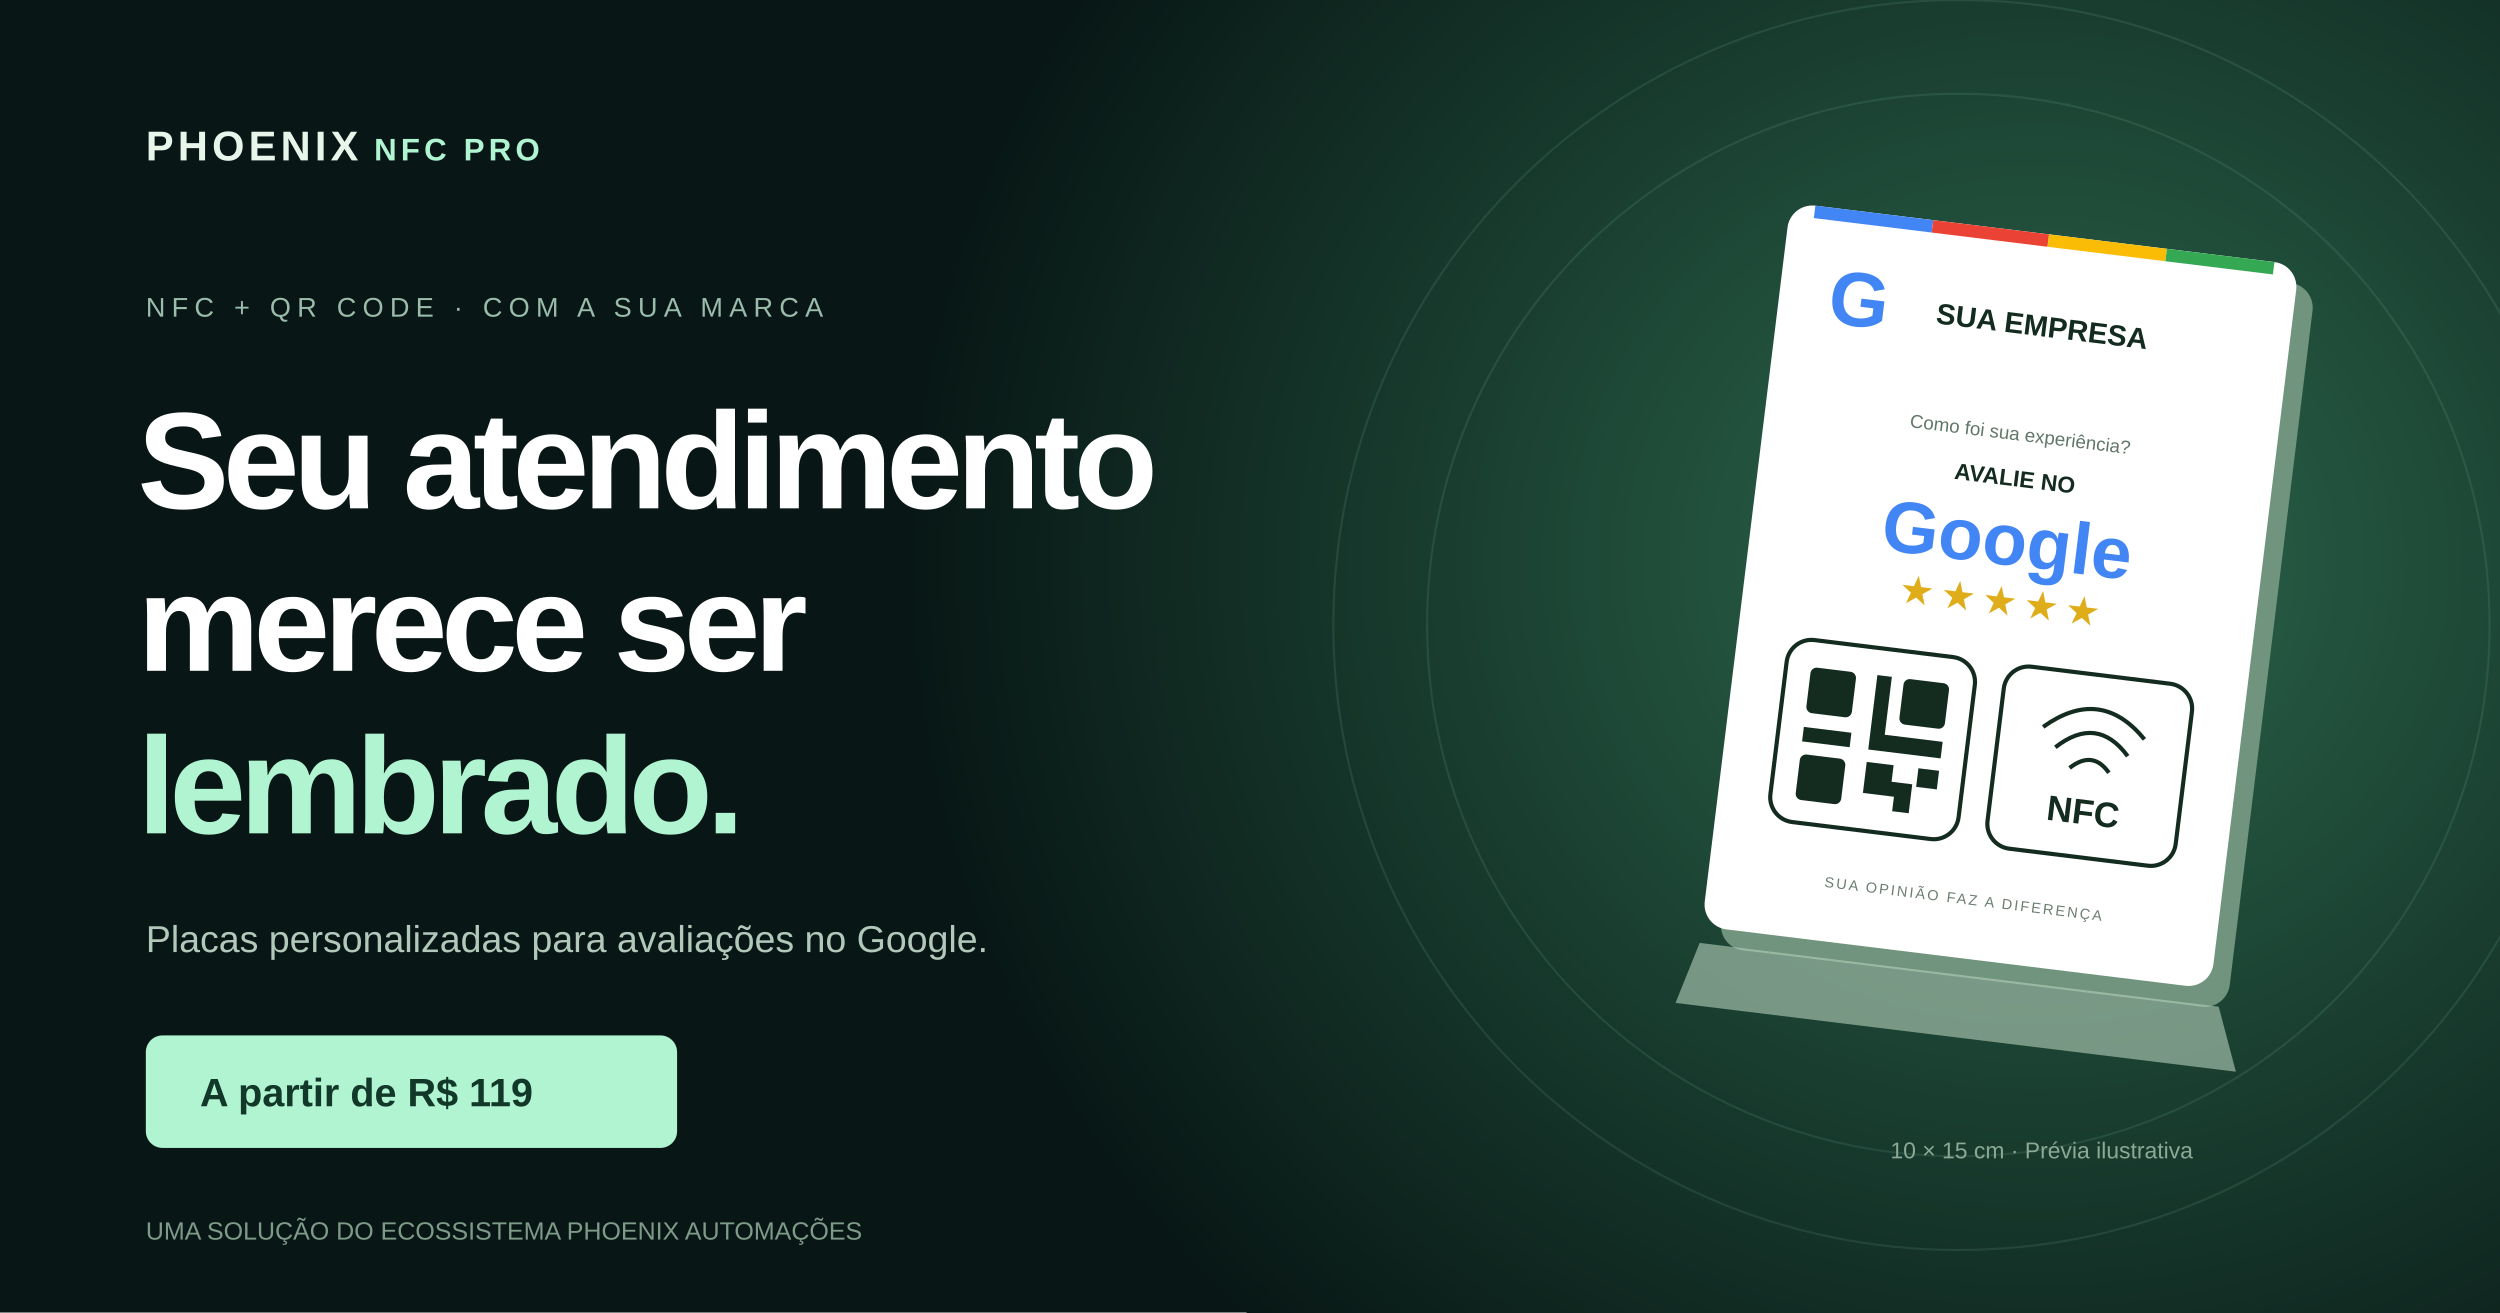
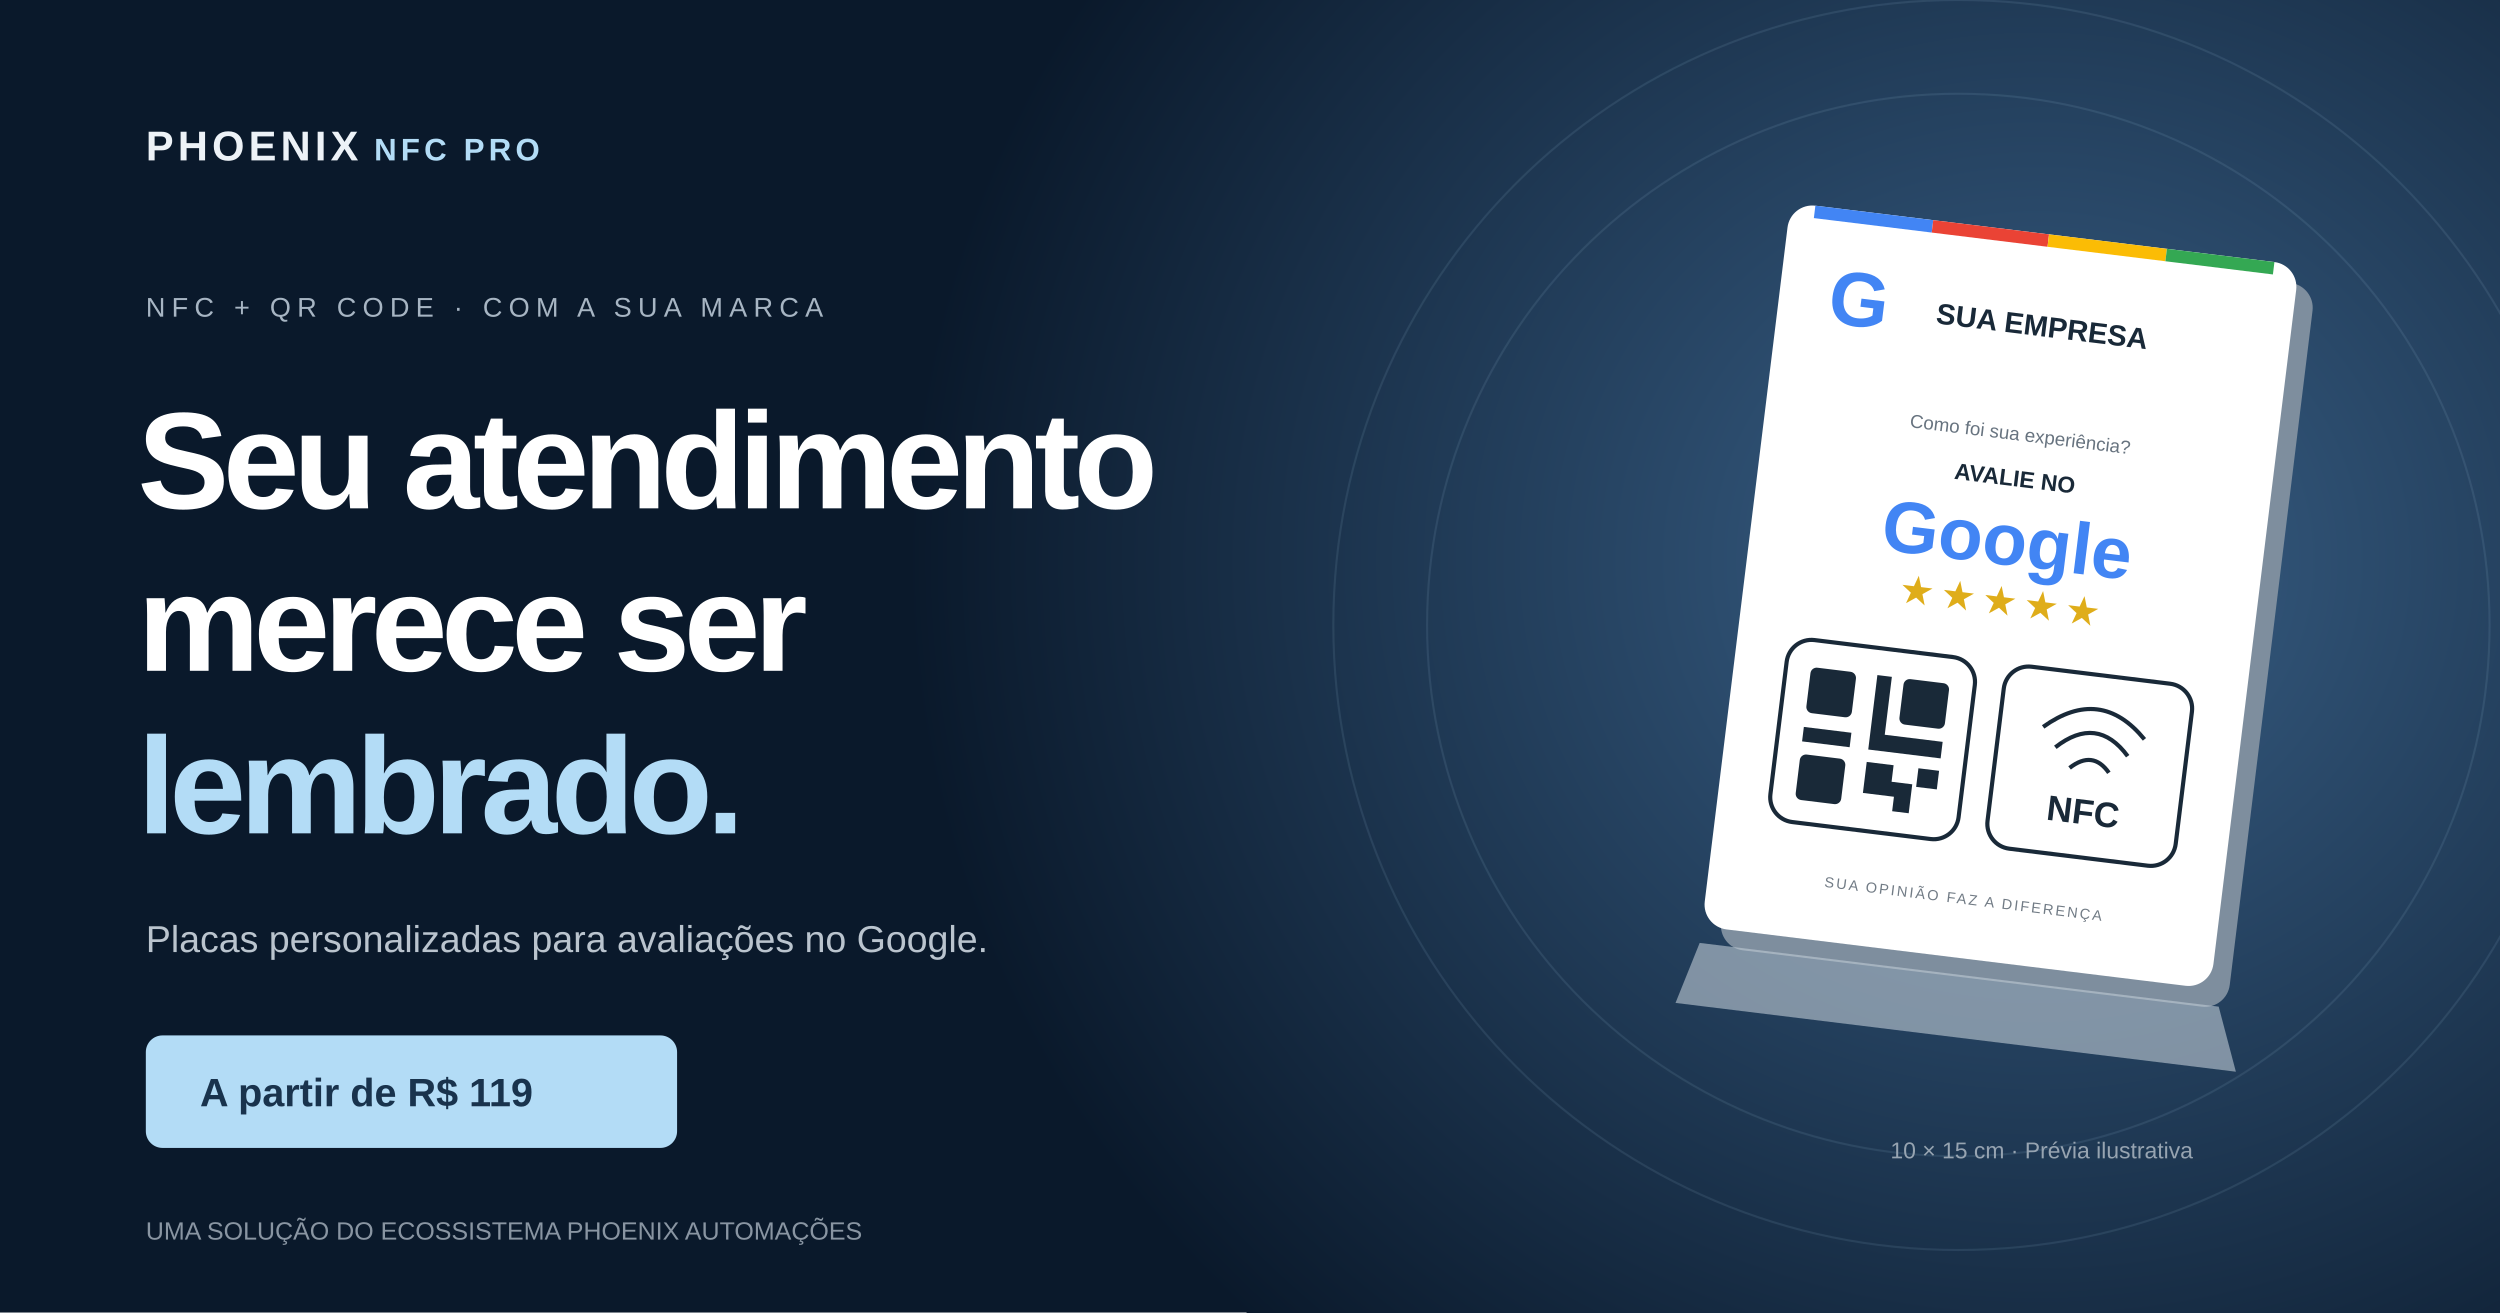
<svg xmlns="http://www.w3.org/2000/svg" width="1200" height="630" viewBox="0 0 1200 630">
  <defs>
    <radialGradient id="glow">
-       <stop stop-color="#2c684d" />
-       <stop offset="1" stop-color="#081715" />
+       <stop stop-color="#396087" />
+       <stop offset="1" stop-color="#0a192b" />
    </radialGradient>
  </defs>
-   <rect width="1200" height="630" fill="#081715" />
+   <rect width="1200" height="630" fill="#0a192b" />
  <ellipse cx="980" cy="270" rx="550" ry="500" fill="url(#glow)" />
-   <g fill="none" stroke="#b1f4d2" opacity=".1">
+   <g fill="none" stroke="#b3dcf6" opacity=".1">
    <circle cx="940" cy="300" r="255" />
    <circle cx="940" cy="300" r="300" />
  </g>
  <g font-family="Arial,sans-serif">
-     <text x="70" y="77" fill="#e8f5eb" font-size="20" font-weight="700" letter-spacing="2">PHOENIX <tspan fill="#b1f4d2" font-size="15">NFC PRO</tspan>
+     <text x="70" y="77" fill="#edf2f7" font-size="20" font-weight="700" letter-spacing="2">PHOENIX <tspan fill="#b3dcf6" font-size="15">NFC PRO</tspan>
    </text>
-     <text x="70" y="152" fill="#9bbbab" font-size="13" letter-spacing="3">NFC + QR CODE · COM A SUA MARCA</text>
+     <text x="70" y="152" fill="#a7b5c3" font-size="13" letter-spacing="3">NFC + QR CODE · COM A SUA MARCA</text>
    <g font-size="66" font-weight="700" letter-spacing="-3">
      <text x="66" y="244" fill="#fff">Seu atendimento</text>
      <text x="66" y="322" fill="#fff">merece ser</text>
-       <text x="66" y="400" fill="#b1f4d2">lembrado.</text>
+       <text x="66" y="400" fill="#b3dcf6">lembrado.</text>
    </g>
-     <text x="70" y="457" fill="#b2c8ba" font-size="18">Placas personalizadas para avaliações no Google.</text>
-     <rect x="70" y="497" width="255" height="54" rx="8" fill="#b1f4d2" />
-     <text x="96" y="531" fill="#123829" font-size="19" font-weight="700">A partir de R$ 119</text>
-     <text x="70" y="595" fill="#7f9a89" font-size="12">UMA SOLUÇÃO DO ECOSSISTEMA PHOENIX AUTOMAÇÕES</text>
+     <text x="70" y="457" fill="#bac4ce" font-size="18">Placas personalizadas para avaliações no Google.</text>
+     <rect x="70" y="497" width="255" height="54" rx="8" fill="#b3dcf6" />
+     <text x="96" y="531" fill="#19334d" font-size="19" font-weight="700">A partir de R$ 119</text>
+     <text x="70" y="595" fill="#8995a2" font-size="12">UMA SOLUÇÃO DO ECOSSISTEMA PHOENIX AUTOMAÇÕES</text>
    <g transform="translate(836 111) rotate(7 124 185)">
-       <rect x="9" y="9" width="246" height="350" rx="12" fill="#71947e" />
+       <rect x="9" y="9" width="246" height="350" rx="12" fill="#7e8e9e" />
      <rect width="246" height="350" rx="12" fill="#fff" />
      <path d="M12 3h57" stroke="#4285f4" stroke-width="6" />
      <path d="M69 3h56" stroke="#ea4335" stroke-width="6" />
      <path d="M125 3h57" stroke="#fbbc05" stroke-width="6" />
      <path d="M182 3h52" stroke="#34a853" stroke-width="6" />
      <text x="24" y="55" fill="#4285f4" font-size="37" font-weight="700">G</text>
-       <text x="76" y="49" fill="#142c20" font-size="14" font-weight="700">SUA EMPRESA</text>
-       <text x="123" y="100" fill="#607768" font-size="9" text-anchor="middle">Como foi sua experiência?</text>
-       <text x="123" y="122" fill="#142c20" font-size="11" font-weight="700" text-anchor="middle">AVALIE NO</text>
+       <text x="76" y="49" fill="#192938" font-size="14" font-weight="700">SUA EMPRESA</text>
+       <text x="123" y="100" fill="#67737f" font-size="9" text-anchor="middle">Como foi sua experiência?</text>
+       <text x="123" y="122" fill="#192938" font-size="11" font-weight="700" text-anchor="middle">AVALIE NO</text>
      <text x="123" y="160" fill="#4285f4" font-size="35" font-weight="700" text-anchor="middle">Google</text>
      <text x="123" y="184" fill="#dfad1a" font-size="19" text-anchor="middle" letter-spacing="3">★★★★★</text>
-       <g fill="none" stroke="#142c20" stroke-width="2">
+       <g fill="none" stroke="#192938" stroke-width="2">
        <rect x="25" y="207" width="91" height="88" rx="12" />
        <rect x="130" y="207" width="91" height="88" rx="12" />
        <path d="M151 235q25-23 49 0m-42 9q18-18 35 0m-27 9q10-10 19 0" />
      </g>
-       <g fill="#142c20">
+       <g fill="#192938">
        <rect x="37" y="220" width="22" height="22" rx="3" />
        <rect x="82" y="220" width="22" height="22" rx="3" />
        <rect x="37" y="262" width="22" height="22" rx="3" />
        <path d="M69 220h7v28h28v8H69zm0 42h13v8h10v14h-8v-7H69zM37 249h23v7H37zm57 13h10v9H94z" />
      </g>
-       <text x="175" y="279" fill="#142c20" font-size="17" text-anchor="middle" font-weight="700">NFC</text>
-       <text x="123" y="324" fill="#6b7e70" font-size="7" text-anchor="middle" letter-spacing="1">SUA OPINIÃO FAZ A DIFERENÇA</text>
-       <path d="M0 358h251l12 30H-8z" fill="#b5d0ba" opacity=".6" />
+       <text x="175" y="279" fill="#192938" font-size="17" text-anchor="middle" font-weight="700">NFC</text>
+       <text x="123" y="324" fill="#717b85" font-size="7" text-anchor="middle" letter-spacing="1">SUA OPINIÃO FAZ A DIFERENÇA</text>
+       <path d="M0 358h251l12 30H-8z" fill="#bfcbd6" opacity=".6" />
    </g>
-     <text x="980" y="556" fill="#8da995" font-size="11" text-anchor="middle">10 × 15 cm · Prévia ilustrativa</text>
+     <text x="980" y="556" fill="#97a4b1" font-size="11" text-anchor="middle">10 × 15 cm · Prévia ilustrativa</text>
  </g>
</svg>
